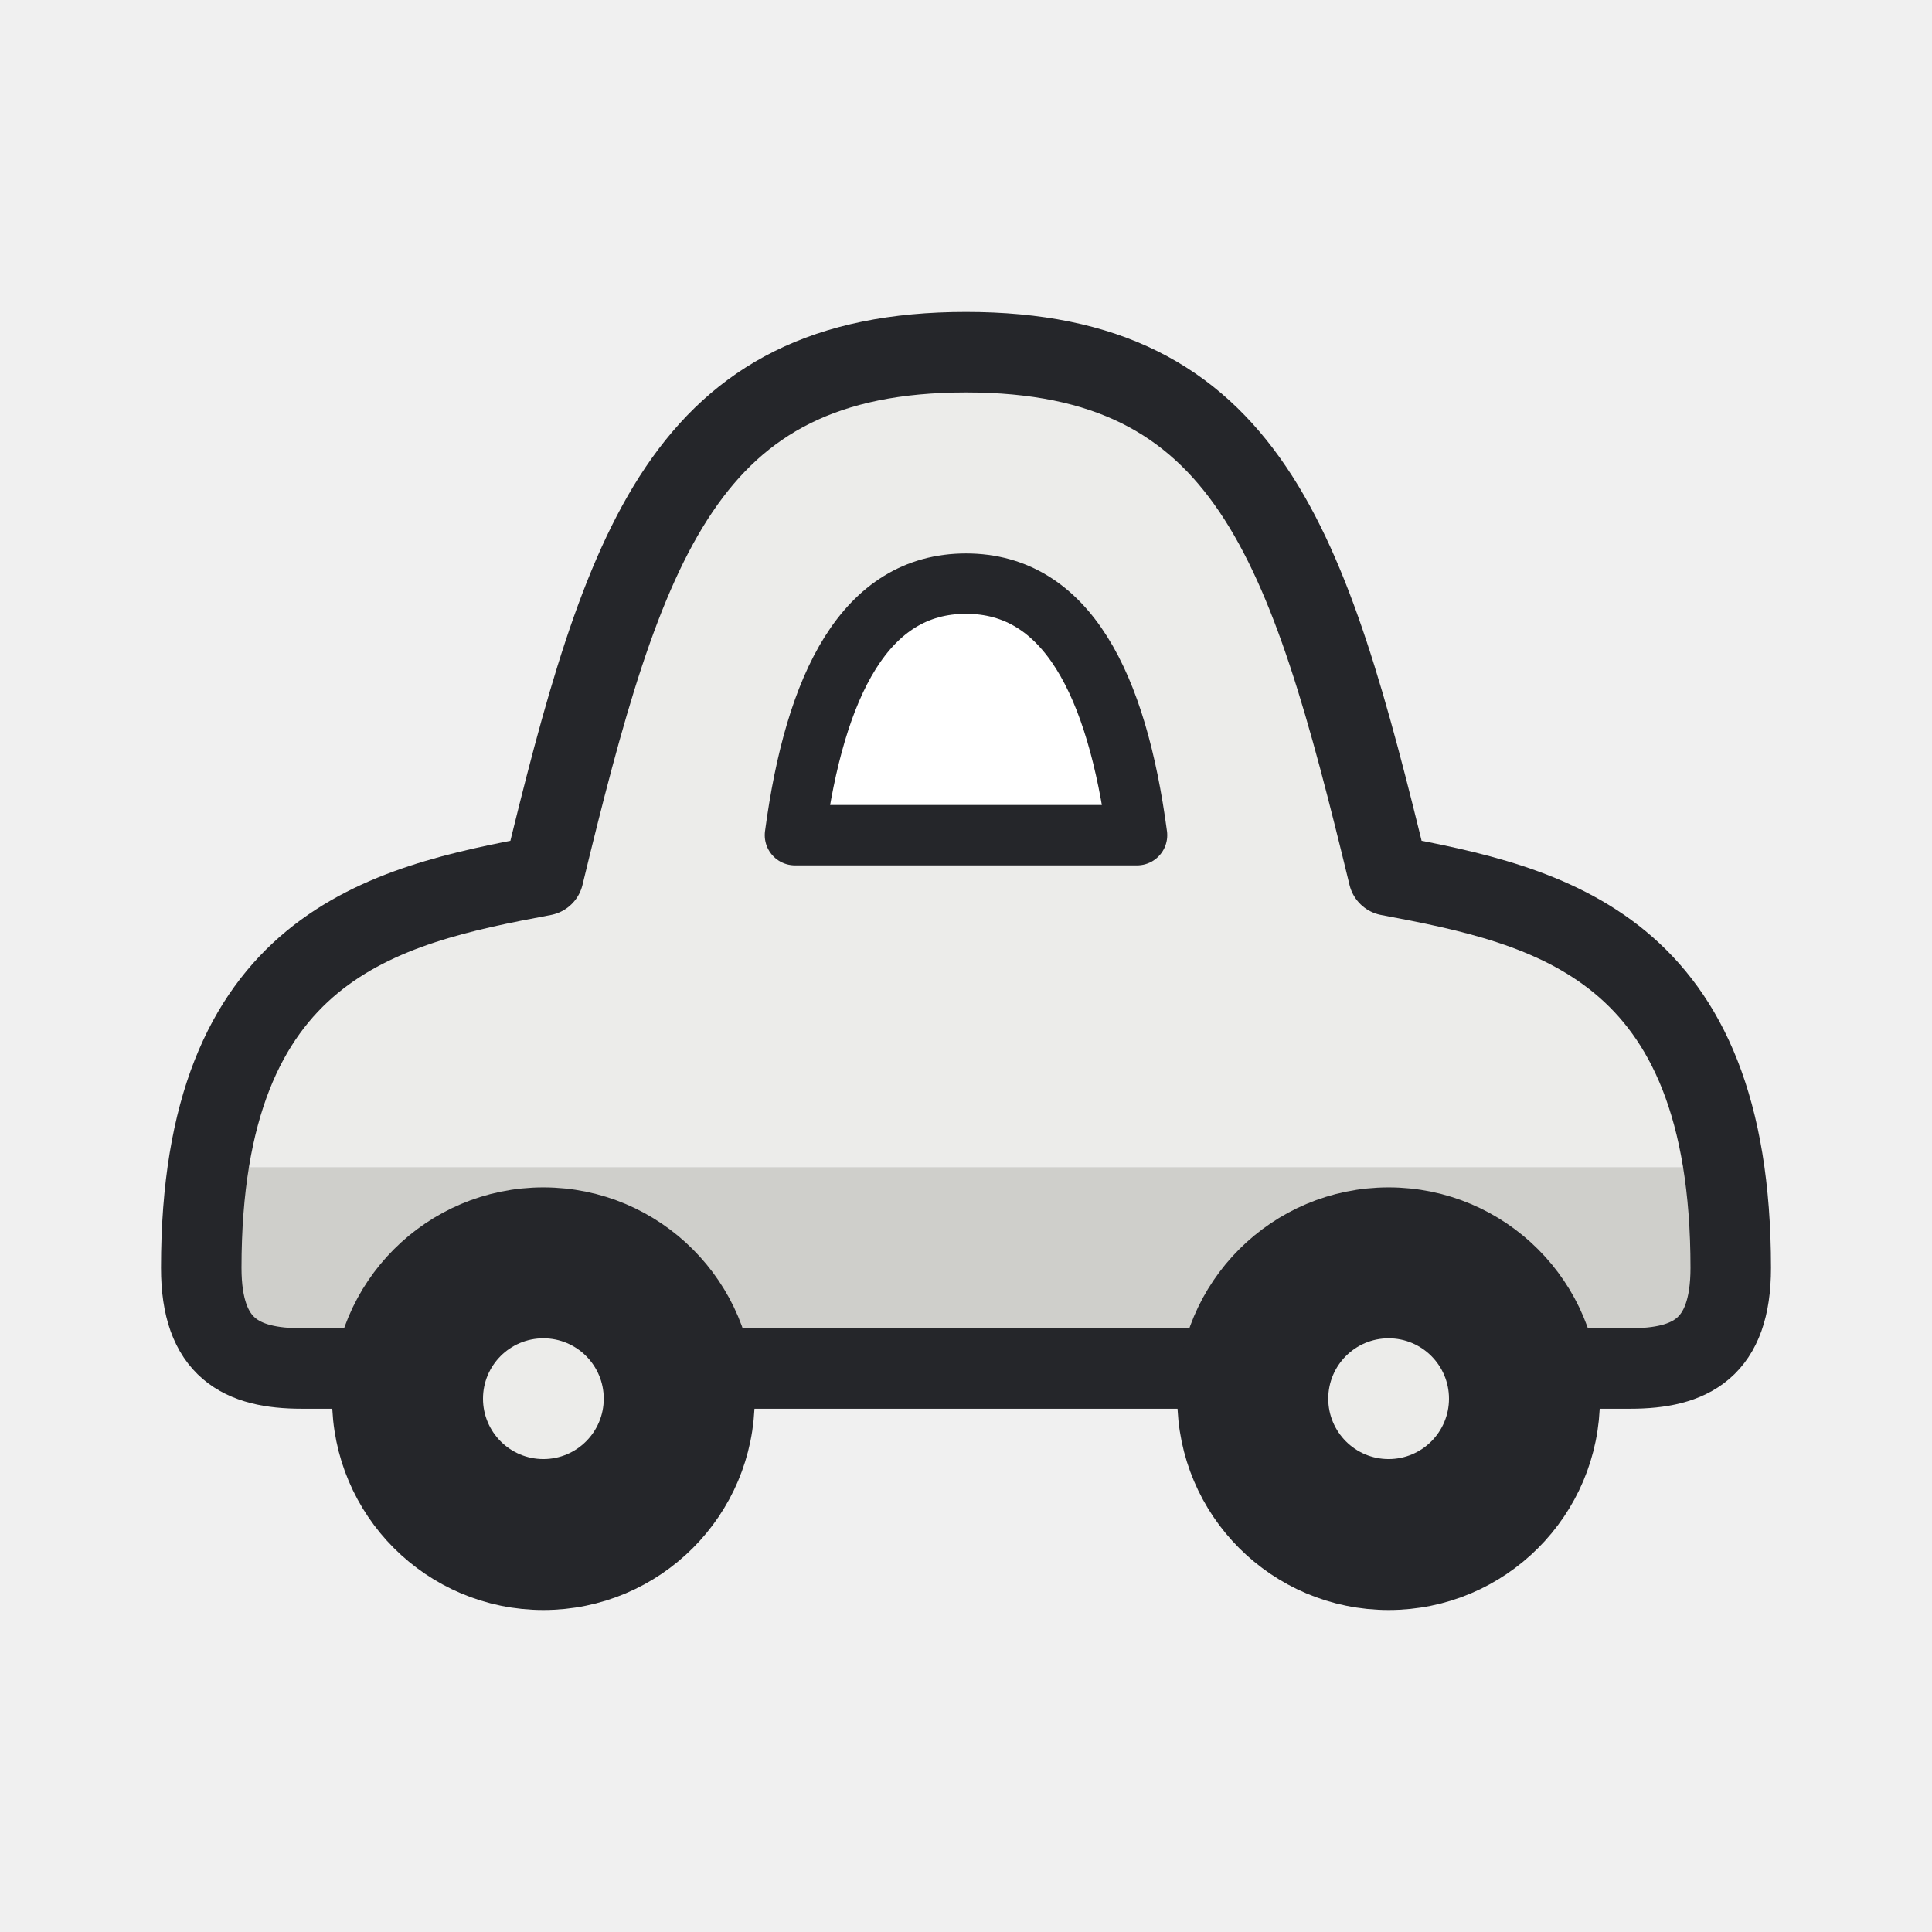
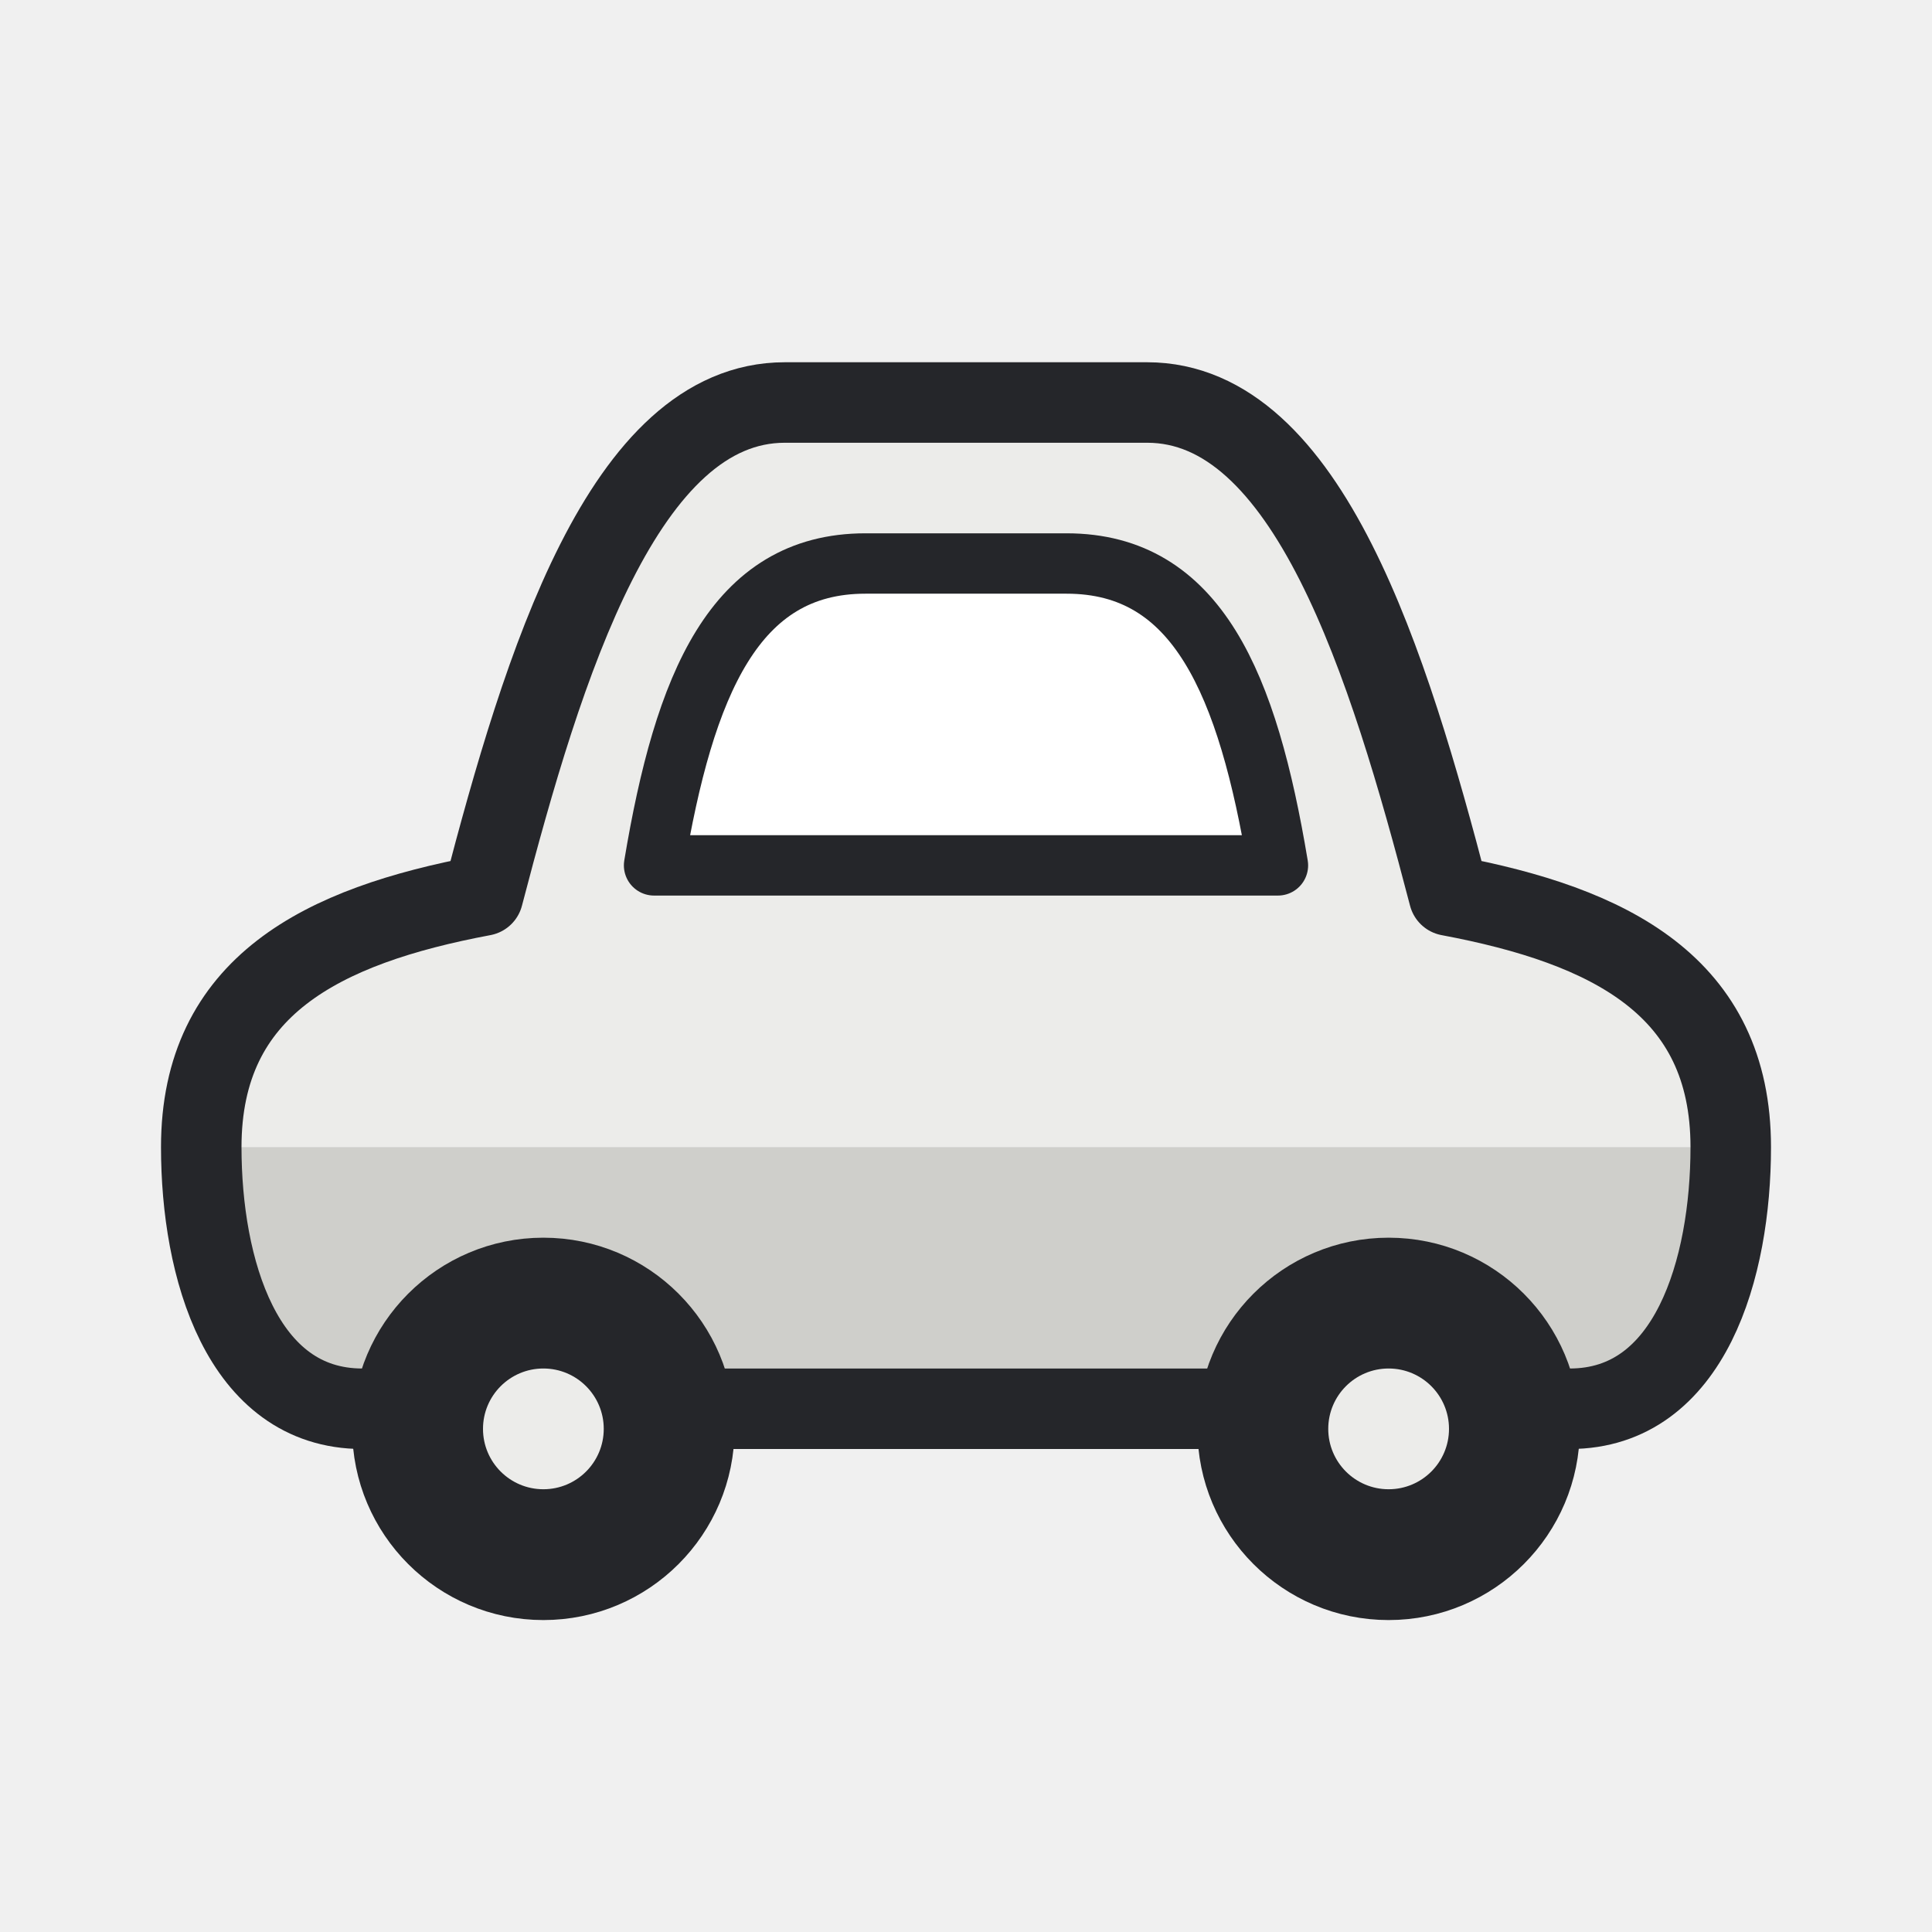
<svg viewBox="0 0 48 48" width="48" height="48" fill="none" stroke="#25262a" stroke-width="1.5" stroke-linecap="round" stroke-linejoin="round" aria-hidden="true">
-   <path d="M5 31.5C5 23.5 9.5 22.5 13.5 21.75C15.5 13.5 17 8.75 24 8.75C31 8.75 32.5 13.5 34.5 21.75C38.5 22.5 43 23.5 43 31.5C43 33.5 42 34 40.5 34H7.5C6 34 5 33.5 5 31.5Z" fill="#ececea" stroke="none" />
-   <path d="M5 29H43C43 29.75 43 30.75 43 31.5C43 33.5 42 34 40.5 34H7.5C6 34 5 33.5 5 31.5C5 30.75 5 29.75 5 29Z" fill="#cfcfcb" stroke="none" />
-   <path d="M5 31.5C5 23.5 9.5 22.5 13.5 21.75C15.5 13.5 17 8.75 24 8.75C31 8.75 32.5 13.5 34.5 21.75C38.5 22.5 43 23.5 43 31.5C43 33.5 42 34 40.5 34H7.5C6 34 5 33.5 5 31.5Z" stroke-width="2" />
-   <path d="M19.75 20.75C20.25 17 21.5 14.5 24 14.5C26.5 14.5 27.75 17 28.25 20.75Z" fill="#ffffff" />
-   <circle cx="13.5" cy="34.75" r="4.5" fill="#25262a" />
-   <circle cx="34.5" cy="34.75" r="4.5" fill="#25262a" />
-   <circle cx="13.5" cy="34.75" r="1.5" fill="#ececea" stroke="none" />
-   <circle cx="34.5" cy="34.75" r="1.5" fill="#ececea" stroke="none" />
+   <path d="M5 28.5C5 24.5 8 23 12 22.25C13.5 16.5 15.5 10 19.5 10H28.5C32.5 10 34.5 16.5 36 22.25C40 23 43 24.5 43 28.5C43 31.5 42 35 39 35H9C6 35 5 31.5 5 28.5Z" fill="#ececea" stroke="none" />
+   <path d="M43 28.5C43 31.5 42 35 39 35H9C6 35 5 31.5 5 28.5Z" fill="#cfcfcb" stroke="none" />
+   <path d="M5 28.5C5 24.5 8 23 12 22.25C13.5 16.5 15.5 10 19.5 10H28.5C32.5 10 34.5 16.5 36 22.25C40 23 43 24.5 43 28.5C43 31.5 42 35 39 35H9C6 35 5 31.5 5 28.5Z" stroke-width="2" />
+   <path d="M16.25 21.5C17 17 18.25 14 21.5 14H26.5C29.75 14 31 17 31.75 21.5Z" fill="#ffffff" />
+   <circle cx="13.5" cy="35.5" r="4" fill="#25262a" />
+   <circle cx="34.5" cy="35.5" r="4" fill="#25262a" />
+   <circle cx="13.5" cy="35.5" r="1.5" fill="#ececea" stroke="none" />
+   <circle cx="34.5" cy="35.5" r="1.5" fill="#ececea" stroke="none" />
</svg>
